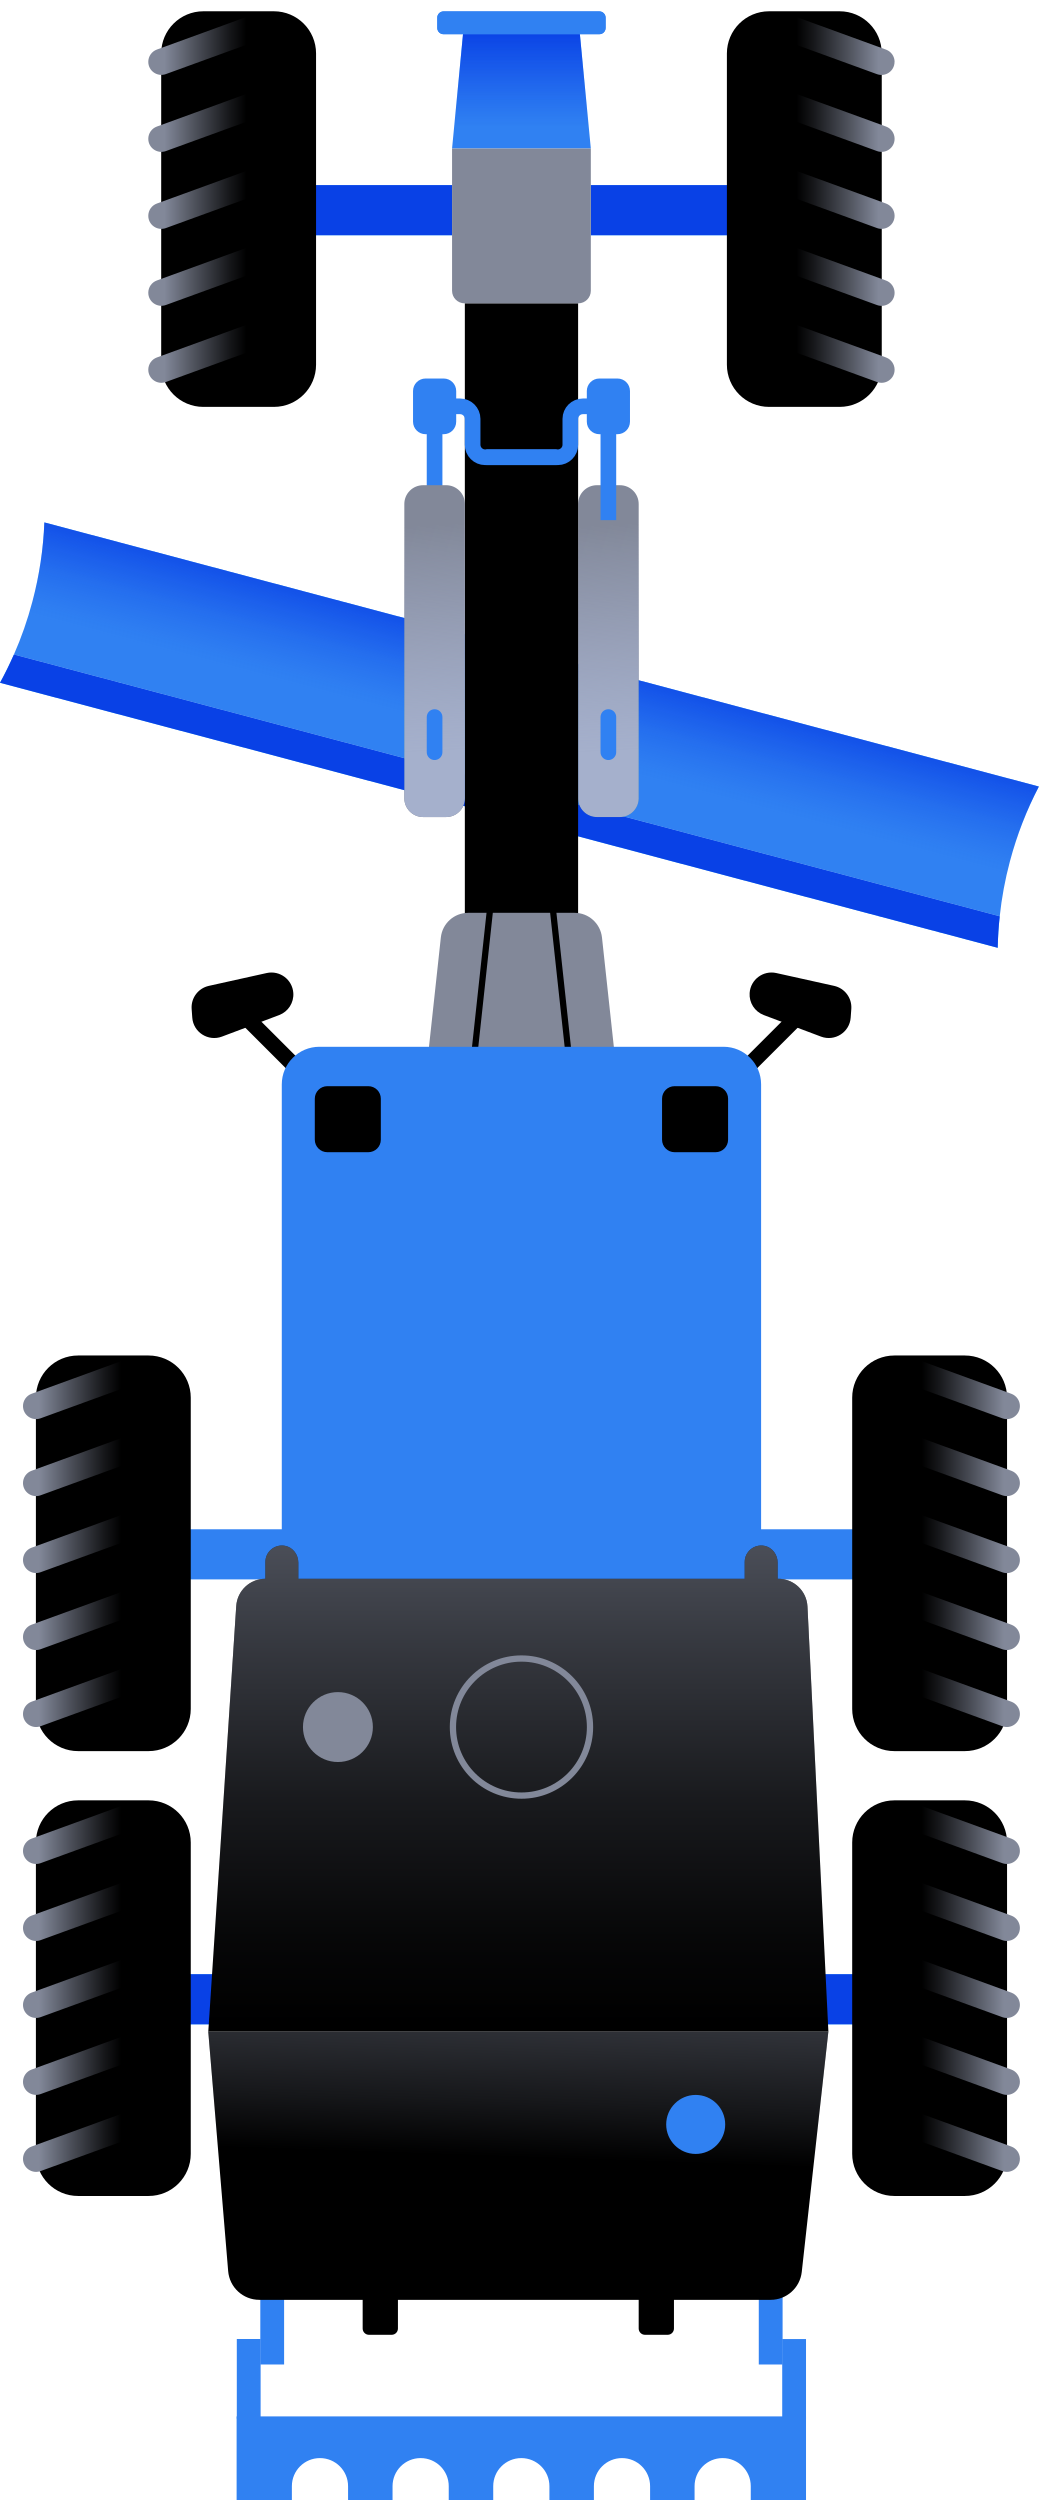
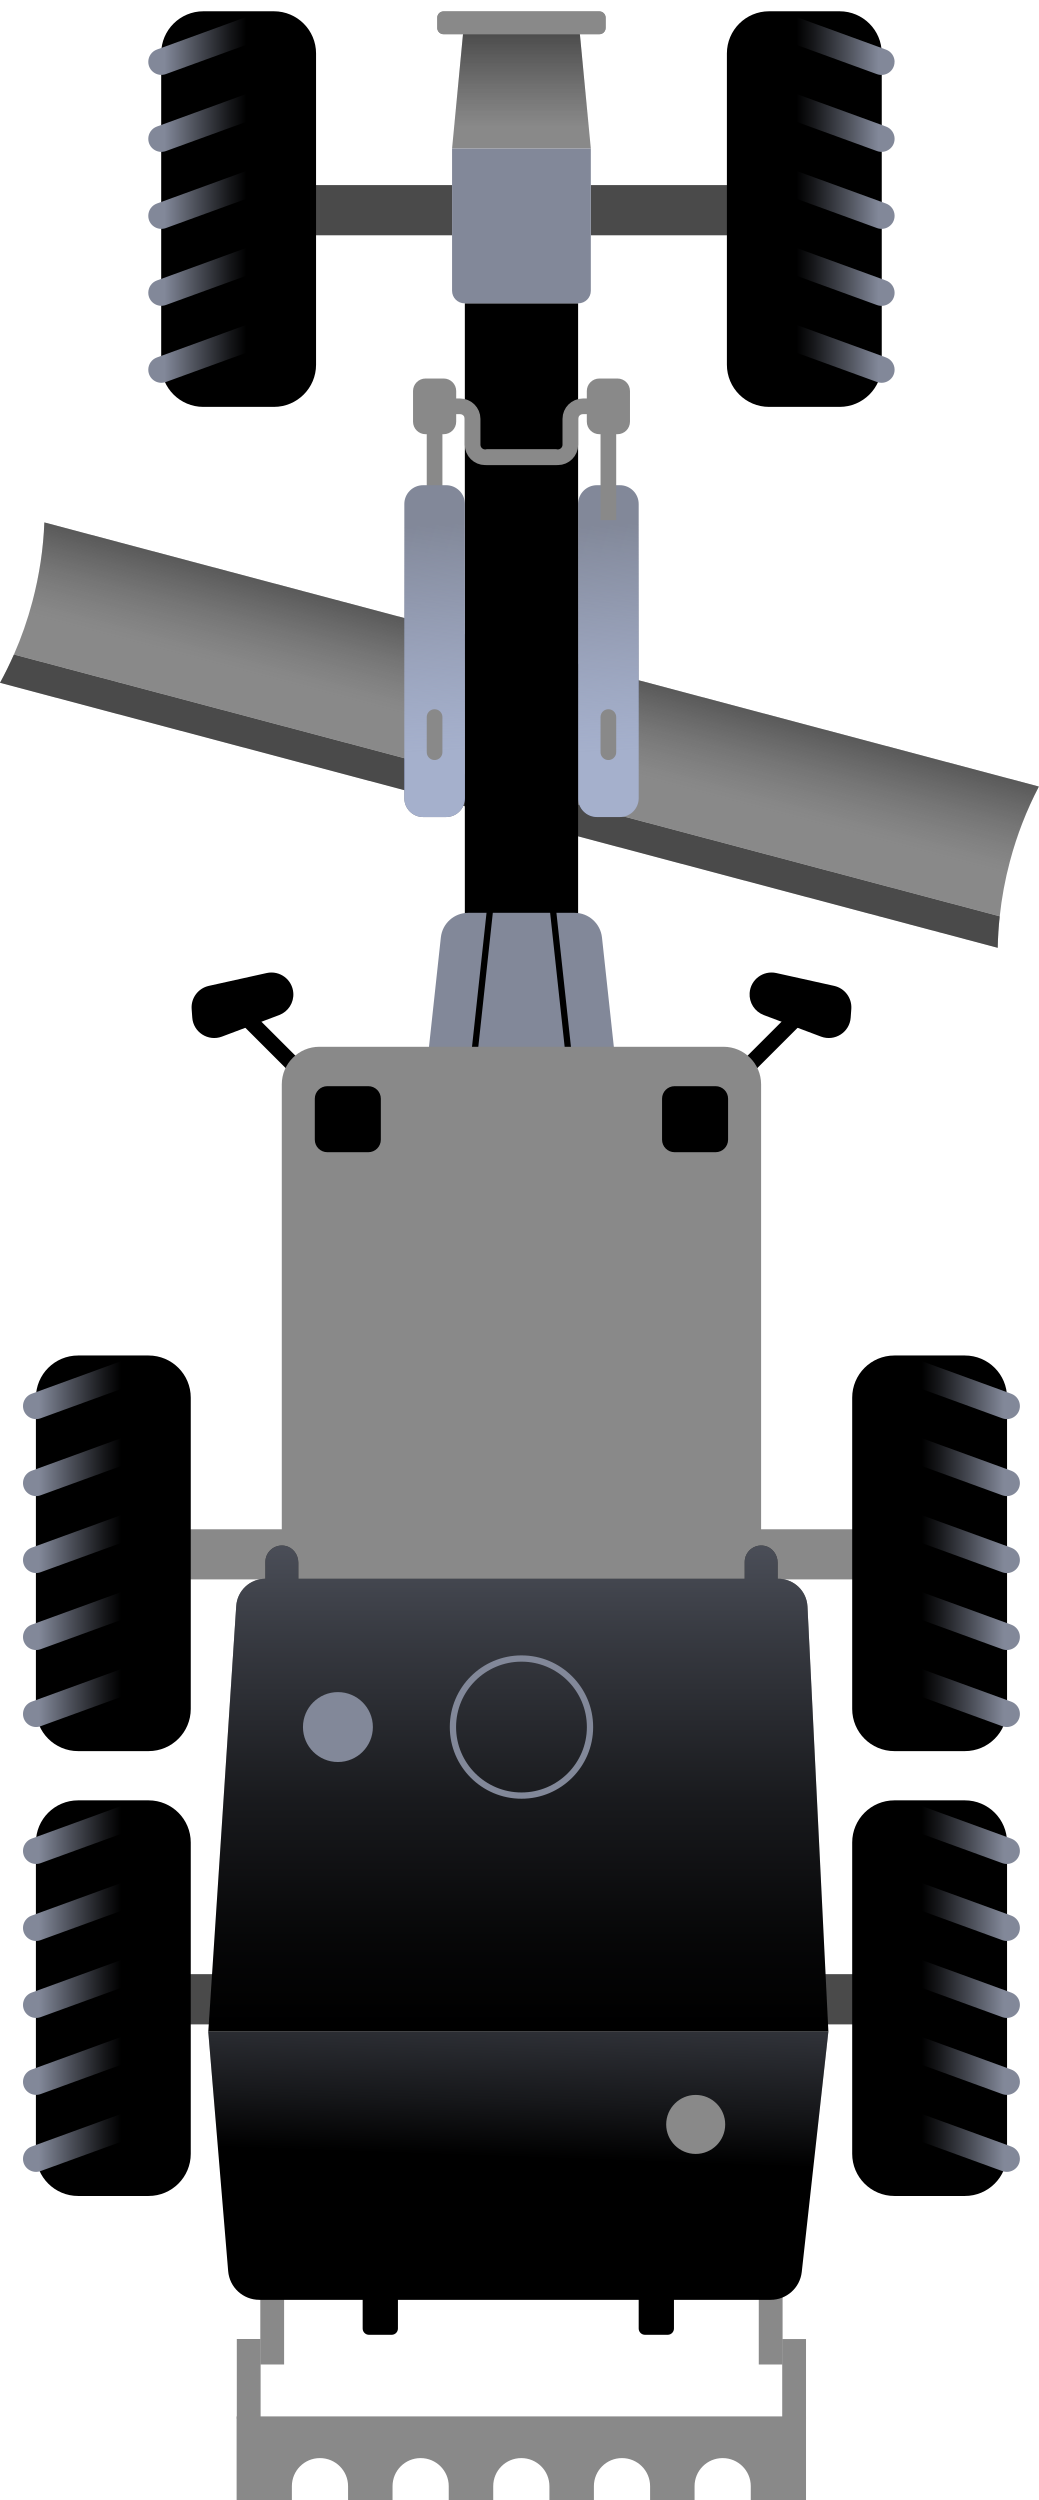
<svg xmlns="http://www.w3.org/2000/svg" xmlns:xlink="http://www.w3.org/1999/xlink" viewBox="0 0 165.82 399.06">
  <defs>
    <style>
      .cls-1, .cls-2, .cls-3, .cls-4, .cls-5, .cls-6, .cls-7 {
        fill: none;
      }

      .cls-1, .cls-2, .cls-3, .cls-7 {
-         stroke: #3081f2;
+         stroke: #898989;
      }

      .cls-1, .cls-2, .cls-7 {
        stroke-miterlimit: 10;
      }

      .cls-1, .cls-3, .cls-6 {
        stroke-width: 2.5px;
      }

      .cls-8 {
        fill: url(#linear-gradient-2);
      }

      .cls-8, .cls-9 {
        mix-blend-mode: overlay;
      }

      .cls-10 {
        fill: url(#linear-gradient-10);
      }

      .cls-11 {
        fill: url(#Orchid_12);
      }

      .cls-11, .cls-12, .cls-7, .cls-13 {
        mix-blend-mode: multiply;
      }

      .cls-2, .cls-7 {
        stroke-width: 8px;
      }

      .cls-14 {
        fill: url(#linear-gradient-4);
      }

      .cls-15 {
        fill: #828899;
      }

      .cls-16 {
        fill: url(#linear-gradient-3);
      }

      .cls-17, .cls-12 {
-         fill: #3081f2;
+         fill: #898989;
      }

      .cls-18 {
        fill: url(#linear-gradient-5);
      }

      .cls-3, .cls-4, .cls-5, .cls-6 {
        stroke-linecap: round;
        stroke-linejoin: round;
      }

      .cls-19 {
        isolation: isolate;
      }

      .cls-4, .cls-6 {
        stroke: #000;
      }

      .cls-20 {
        fill: url(#linear-gradient-8);
      }

      .cls-5 {
        stroke: #828899;
      }

      .cls-21 {
        fill: url(#linear-gradient-7);
      }

      .cls-22 {
        fill: url(#linear-gradient-11);
      }

      .cls-23 {
        fill: url(#linear-gradient-6);
      }

      .cls-13 {
        fill: url(#linear-gradient);
      }

      .cls-9 {
        fill: url(#linear-gradient-9);
      }
    </style>
    <linearGradient id="linear-gradient" x1="-293.34" y1="-442.75" x2="-293.34" y2="-424.58" gradientTransform="translate(257.19 604.41) rotate(14.87)" gradientUnits="userSpaceOnUse">
-       <stop offset="0" stop-color="#3081f2" />
-       <stop offset=".13" stop-color="#3081f2" stop-opacity=".82" />
-       <stop offset=".37" stop-color="#3081f2" stop-opacity=".53" />
-       <stop offset=".58" stop-color="#3081f2" stop-opacity=".3" />
-       <stop offset=".77" stop-color="#3081f2" stop-opacity=".14" />
-       <stop offset=".91" stop-color="#3081f2" stop-opacity=".04" />
-       <stop offset="1" stop-color="#3081f2" stop-opacity="0" />
+       <stop offset="0" stop-color="#898989" />
+       <stop offset=".13" stop-color="#898989" stop-opacity=".82" />
+       <stop offset=".37" stop-color="#898989" stop-opacity=".53" />
+       <stop offset=".58" stop-color="#898989" stop-opacity=".3" />
+       <stop offset=".77" stop-color="#898989" stop-opacity=".14" />
+       <stop offset=".91" stop-color="#898989" stop-opacity=".04" />
+       <stop offset="1" stop-color="#898989" stop-opacity="0" />
    </linearGradient>
    <linearGradient id="linear-gradient-2" x1="98.21" y1="124.61" x2="95.97" y2="82.45" gradientUnits="userSpaceOnUse">
      <stop offset=".11" stop-color="#a3aabf" />
      <stop offset=".21" stop-color="#a3aabf" stop-opacity=".94" />
      <stop offset=".37" stop-color="#a3aabf" stop-opacity=".79" />
      <stop offset=".59" stop-color="#a3aabf" stop-opacity=".53" />
      <stop offset=".85" stop-color="#a3aabf" stop-opacity=".19" />
      <stop offset=".97" stop-color="#a3aabf" stop-opacity="0" />
    </linearGradient>
    <linearGradient id="Orchid_12" data-name="Orchid 12" x1="83.24" y1="4.85" x2="83.24" y2="20.34" gradientUnits="userSpaceOnUse">
-       <stop offset="0" stop-color="#3081f2" />
-       <stop offset=".18" stop-color="#3081f2" stop-opacity=".8" />
-       <stop offset=".59" stop-color="#3081f2" stop-opacity=".38" />
-       <stop offset=".87" stop-color="#3081f2" stop-opacity=".11" />
-       <stop offset="1" stop-color="#3081f2" stop-opacity="0" />
+       <stop offset="0" stop-color="#898989" />
+       <stop offset=".18" stop-color="#898989" stop-opacity=".8" />
+       <stop offset=".59" stop-color="#898989" stop-opacity=".38" />
+       <stop offset=".87" stop-color="#898989" stop-opacity=".11" />
+       <stop offset="1" stop-color="#898989" stop-opacity="0" />
    </linearGradient>
    <linearGradient id="linear-gradient-3" x1="140.24" y1="30.55" x2="117.66" y2="30.55" gradientUnits="userSpaceOnUse">
      <stop offset="0" stop-color="#828899" />
      <stop offset=".22" stop-color="#828899" stop-opacity=".59" />
      <stop offset=".46" stop-color="#828899" stop-opacity=".17" />
      <stop offset=".58" stop-color="#828899" stop-opacity="0" />
    </linearGradient>
    <linearGradient id="linear-gradient-4" x1="-4320.67" y1="30.55" x2="-4343.25" y2="30.55" gradientTransform="translate(-4294.44) rotate(-180) scale(1 -1)" xlink:href="#linear-gradient-3" />
    <linearGradient id="linear-gradient-5" x1="160.24" y1="245.12" x2="137.66" y2="245.12" xlink:href="#linear-gradient-3" />
    <linearGradient id="linear-gradient-6" x1="-4300.67" y1="245.12" x2="-4323.25" y2="245.12" gradientTransform="translate(-4294.44) rotate(-180) scale(1 -1)" xlink:href="#linear-gradient-3" />
    <linearGradient id="linear-gradient-7" x1="160.24" y1="316.13" x2="137.66" y2="316.13" xlink:href="#linear-gradient-3" />
    <linearGradient id="linear-gradient-8" x1="-4300.67" y1="316.13" x2="-4323.25" y2="316.13" gradientTransform="translate(-4294.44) rotate(-180) scale(1 -1)" xlink:href="#linear-gradient-3" />
    <linearGradient id="linear-gradient-9" x1="70.47" y1="124.61" x2="68.24" y2="82.45" xlink:href="#linear-gradient-2" />
    <linearGradient id="linear-gradient-10" x1="84.31" y1="278.23" x2="81.95" y2="347.1" gradientUnits="userSpaceOnUse">
      <stop offset="0" stop-color="#828899" />
      <stop offset=".15" stop-color="#828899" stop-opacity=".89" />
      <stop offset=".43" stop-color="#828899" stop-opacity=".61" />
      <stop offset=".83" stop-color="#828899" stop-opacity=".17" />
      <stop offset=".96" stop-color="#828899" stop-opacity="0" />
    </linearGradient>
    <linearGradient id="linear-gradient-11" x1="82.74" y1="209" x2="82.74" y2="331.6" gradientUnits="userSpaceOnUse">
      <stop offset="0" stop-color="#828899" />
      <stop offset=".18" stop-color="#828899" stop-opacity=".73" />
      <stop offset=".43" stop-color="#828899" stop-opacity=".42" />
      <stop offset=".64" stop-color="#828899" stop-opacity=".19" />
      <stop offset=".82" stop-color="#828899" stop-opacity=".05" />
      <stop offset=".93" stop-color="#828899" stop-opacity="0" />
    </linearGradient>
  </defs>
  <g class="cls-19">
    <g id="Layer_2" data-name="Layer 2">
      <g id="artwork">
        <g>
          <g>
            <rect class="cls-17" x="121.12" y="364.7" width="3.8" height="12.73" />
            <rect class="cls-17" x="124.86" y="373.37" width="3.8" height="12.73" />
          </g>
          <g>
            <rect class="cls-17" x="41.55" y="364.7" width="3.8" height="12.73" transform="translate(86.9 742.13) rotate(-180)" />
            <rect class="cls-17" x="37.81" y="373.37" width="3.8" height="12.73" transform="translate(79.41 759.46) rotate(-180)" />
          </g>
          <g>
            <g>
              <line class="cls-6" x1="116.22" y1="173.38" x2="126.8" y2="162.81" />
              <path d="M131.06,165.47l-9.14-3.44c-1.45-.55-2.37-1.98-2.26-3.53h0c.15-2.14,2.16-3.64,4.25-3.18l9.24,2.05c1.7.38,2.86,1.94,2.74,3.67l-.1,1.39c-.16,2.34-2.54,3.86-4.73,3.04Z" />
            </g>
            <g>
              <line class="cls-6" x1="50.25" y1="173.38" x2="39.68" y2="162.81" />
              <path d="M35.42,165.47l9.14-3.44c1.45-.55,2.37-1.98,2.26-3.53h0c-.15-2.14-2.16-3.64-4.25-3.18l-9.24,2.05c-1.7.38-2.86,1.94-2.74,3.67l.1,1.39c.16,2.34,2.54,3.86,4.73,3.04Z" />
            </g>
          </g>
          <g>
            <g>
              <path class="cls-17" d="M161.21,137.47c-.78,2.94-1.32,5.87-1.63,8.8L2.22,104.48c1.19-2.7,2.17-5.51,2.95-8.45,1.12-4.22,1.75-8.45,1.91-12.64l158.75,42.16c-1.94,3.72-3.5,7.7-4.62,11.93Z" />
              <path class="cls-13" d="M161.21,137.47c-.78,2.94-1.32,5.87-1.63,8.8L2.22,104.48c1.19-2.7,2.17-5.51,2.95-8.45,1.12-4.22,1.75-8.45,1.91-12.64l158.75,42.16c-1.94,3.72-3.5,7.7-4.62,11.93Z" />
            </g>
            <g>
              <path class="cls-17" d="M159.26,151.29L0,108.99c.8-1.46,1.54-2.97,2.22-4.51l157.36,41.79c-.18,1.67-.29,3.35-.32,5.02Z" />
              <path class="cls-12" d="M159.26,151.29L0,108.99c.8-1.46,1.54-2.97,2.22-4.51l157.36,41.79c-.18,1.67-.29,3.35-.32,5.02Z" />
            </g>
          </g>
          <g>
            <rect class="cls-15" x="92.28" y="77.45" width="9.67" height="52.97" rx="3" ry="3" />
            <rect class="cls-8" x="92.28" y="77.45" width="9.67" height="52.97" rx="3" ry="3" />
          </g>
          <g>
            <polygon class="cls-17" points="94.31 23.71 72.16 23.71 74.16 2.82 92.31 2.82 94.31 23.71" />
            <polygon class="cls-11" points="94.31 23.71 72.16 23.71 74.16 2.82 92.31 2.82 94.31 23.71" />
          </g>
          <g>
            <rect class="cls-17" x="69.8" y="1.82" width="26.87" height="3.64" rx="1" ry="1" />
            <rect class="cls-17" x="69.8" y="1.82" width="26.87" height="3.64" rx="1" ry="1" />
          </g>
          <g>
            <g>
              <line class="cls-2" x1="125.31" y1="33.55" x2="94.31" y2="33.55" />
              <line class="cls-7" x1="125.31" y1="33.55" x2="94.31" y2="33.55" />
            </g>
            <g>
              <rect x="116.03" y="1.8" width="24.72" height="63.15" rx="6.73" ry="6.73" />
              <path class="cls-16" d="M142.8,9.88h0c0-.88-.55-1.66-1.37-1.96L120.02.13c-1.36-.49-2.8.51-2.8,1.96h0c0,.88.55,1.66,1.37,1.96l21.4,7.79c1.36.49,2.8-.51,2.8-1.96ZM142.8,22.16h0c0-.88-.55-1.66-1.37-1.96l-21.4-7.79c-1.36-.49-2.8.51-2.8,1.96h0c0,.88.55,1.66,1.37,1.96l21.4,7.79c1.36.49,2.8-.51,2.8-1.96ZM142.8,34.45h0c0-.88-.55-1.66-1.37-1.96l-21.4-7.79c-1.36-.49-2.8.51-2.8,1.96h0c0,.88.55,1.66,1.37,1.96l21.4,7.79c1.36.49,2.8-.51,2.8-1.96ZM142.8,46.74h0c0-.88-.55-1.66-1.37-1.96l-21.4-7.79c-1.36-.49-2.8.51-2.8,1.96h0c0,.88.55,1.66,1.37,1.96l21.4,7.79c1.36.49,2.8-.51,2.8-1.96ZM142.8,59.02h0c0-.88-.55-1.66-1.37-1.96l-21.4-7.79c-1.36-.49-2.8.51-2.8,1.96h0c0,.88.55,1.66,1.37,1.96l21.4,7.79c1.36.49,2.8-.51,2.8-1.96Z" />
            </g>
          </g>
          <g>
            <g>
              <line class="cls-2" x1="41.17" y1="33.55" x2="72.16" y2="33.55" />
              <line class="cls-7" x1="41.17" y1="33.55" x2="72.16" y2="33.55" />
            </g>
            <g>
              <rect x="25.73" y="1.8" width="24.72" height="63.15" rx="6.73" ry="6.73" />
              <path class="cls-14" d="M26.47,11.83l21.4-7.79c.82-.3,1.37-1.08,1.37-1.96h0c0-1.45-1.44-2.45-2.8-1.96l-21.4,7.79c-.82.3-1.37,1.08-1.37,1.96h0c0,1.45,1.44,2.45,2.8,1.96ZM26.47,24.12l21.4-7.79c.82-.3,1.37-1.08,1.37-1.96h0c0-1.45-1.44-2.45-2.8-1.96l-21.4,7.79c-.82.3-1.37,1.08-1.37,1.96h0c0,1.45,1.44,2.45,2.8,1.96ZM26.47,36.41l21.4-7.79c.82-.3,1.37-1.08,1.37-1.96h0c0-1.45-1.44-2.45-2.8-1.96l-21.4,7.79c-.82.3-1.37,1.08-1.37,1.96h0c0,1.45,1.44,2.45,2.8,1.96ZM26.47,48.69l21.4-7.79c.82-.3,1.37-1.08,1.37-1.96h0c0-1.45-1.44-2.45-2.8-1.96l-21.4,7.79c-.82.3-1.37,1.08-1.37,1.96h0c0,1.45,1.44,2.45,2.8,1.96ZM26.47,60.98l21.4-7.79c.82-.3,1.37-1.08,1.37-1.96h0c0-1.45-1.44-2.45-2.8-1.96l-21.4,7.79c-.82.3-1.37,1.08-1.37,1.96h0c0,1.45,1.44,2.45,2.8,1.96Z" />
            </g>
          </g>
          <g>
            <line class="cls-2" x1="145.31" y1="248.11" x2="114.31" y2="248.11" />
            <g>
              <rect x="136.03" y="216.37" width="24.72" height="63.15" rx="6.73" ry="6.73" />
              <path class="cls-18" d="M162.8,224.44h0c0-.88-.55-1.66-1.37-1.96l-21.4-7.79c-1.36-.49-2.8.51-2.8,1.96h0c0,.88.55,1.66,1.37,1.96l21.4,7.79c1.36.49,2.8-.51,2.8-1.96ZM162.8,236.73h0c0-.88-.55-1.66-1.37-1.96l-21.4-7.79c-1.36-.49-2.8.51-2.8,1.96h0c0,.88.55,1.66,1.37,1.96l21.4,7.79c1.36.49,2.8-.51,2.8-1.96ZM162.8,249.02h0c0-.88-.55-1.66-1.37-1.96l-21.4-7.79c-1.36-.49-2.8.51-2.8,1.96h0c0,.88.55,1.66,1.37,1.96l21.4,7.79c1.36.49,2.8-.51,2.8-1.96ZM162.8,261.3h0c0-.88-.55-1.66-1.37-1.96l-21.4-7.79c-1.36-.49-2.8.51-2.8,1.96h0c0,.88.55,1.66,1.37,1.96l21.4,7.79c1.36.49,2.8-.51,2.8-1.96ZM162.8,273.59h0c0-.88-.55-1.66-1.37-1.96l-21.4-7.79c-1.36-.49-2.8.51-2.8,1.96h0c0,.88.55,1.66,1.37,1.96l21.4,7.79c1.36.49,2.8-.51,2.8-1.96Z" />
            </g>
          </g>
          <g>
            <line class="cls-2" x1="21.17" y1="248.11" x2="52.16" y2="248.11" />
            <g>
              <rect x="5.73" y="216.37" width="24.72" height="63.15" rx="6.73" ry="6.73" />
              <path class="cls-23" d="M6.47,226.4l21.4-7.79c.82-.3,1.37-1.08,1.37-1.96h0c0-1.45-1.44-2.45-2.8-1.96l-21.4,7.79c-.82.3-1.37,1.08-1.37,1.96h0c0,1.45,1.44,2.45,2.8,1.96ZM6.47,238.69l21.4-7.79c.82-.3,1.37-1.08,1.37-1.96h0c0-1.45-1.44-2.45-2.8-1.96l-21.4,7.79c-.82.3-1.37,1.08-1.37,1.96h0c0,1.45,1.44,2.45,2.8,1.96ZM6.47,250.97l21.4-7.79c.82-.3,1.37-1.08,1.37-1.96h0c0-1.45-1.44-2.45-2.8-1.96l-21.4,7.79c-.82.3-1.37,1.08-1.37,1.96h0c0,1.45,1.44,2.45,2.8,1.96ZM6.47,263.26l21.4-7.79c.82-.3,1.37-1.08,1.37-1.96h0c0-1.45-1.44-2.45-2.8-1.96l-21.4,7.79c-.82.3-1.37,1.08-1.37,1.96h0c0,1.45,1.44,2.45,2.8,1.96ZM6.47,275.55l21.4-7.79c.82-.3,1.37-1.08,1.37-1.96h0c0-1.45-1.44-2.45-2.8-1.96l-21.4,7.79c-.82.3-1.37,1.08-1.37,1.96h0c0,1.45,1.44,2.45,2.8,1.96Z" />
            </g>
          </g>
          <g>
            <g>
              <line class="cls-2" x1="145.31" y1="319.13" x2="114.31" y2="319.13" />
              <line class="cls-7" x1="145.31" y1="319.13" x2="114.31" y2="319.13" />
            </g>
            <g>
              <rect x="136.03" y="287.38" width="24.72" height="63.15" rx="6.73" ry="6.73" />
              <path class="cls-21" d="M162.8,295.45h0c0-.88-.55-1.66-1.37-1.96l-21.4-7.79c-1.36-.49-2.8.51-2.8,1.96h0c0,.88.55,1.66,1.37,1.96l21.4,7.79c1.36.49,2.8-.51,2.8-1.96ZM162.8,307.74h0c0-.88-.55-1.66-1.37-1.96l-21.4-7.79c-1.36-.49-2.8.51-2.8,1.96h0c0,.88.55,1.66,1.37,1.96l21.4,7.79c1.36.49,2.8-.51,2.8-1.96ZM162.8,320.03h0c0-.88-.55-1.66-1.37-1.96l-21.4-7.79c-1.36-.49-2.8.51-2.8,1.96h0c0,.88.55,1.66,1.37,1.96l21.4,7.79c1.36.49,2.8-.51,2.8-1.96ZM162.8,332.31h0c0-.88-.55-1.66-1.37-1.96l-21.4-7.79c-1.36-.49-2.8.51-2.8,1.96h0c0,.88.55,1.66,1.37,1.96l21.4,7.79c1.36.49,2.8-.51,2.8-1.96ZM162.8,344.6h0c0-.88-.55-1.66-1.37-1.96l-21.4-7.79c-1.36-.49-2.8.51-2.8,1.96h0c0,.88.55,1.66,1.37,1.96l21.4,7.79c1.36.49,2.8-.51,2.8-1.96Z" />
            </g>
          </g>
          <g>
            <g>
              <line class="cls-2" x1="21.17" y1="319.13" x2="52.16" y2="319.13" />
              <line class="cls-7" x1="21.17" y1="319.13" x2="52.16" y2="319.13" />
            </g>
            <g>
              <rect x="5.73" y="287.38" width="24.72" height="63.15" rx="6.73" ry="6.73" />
              <path class="cls-20" d="M6.47,297.41l21.4-7.79c.82-.3,1.37-1.08,1.37-1.96h0c0-1.45-1.44-2.45-2.8-1.96l-21.4,7.79c-.82.3-1.37,1.08-1.37,1.96h0c0,1.45,1.44,2.45,2.8,1.96ZM6.47,309.7l21.4-7.79c.82-.3,1.37-1.08,1.37-1.96h0c0-1.45-1.44-2.45-2.8-1.96l-21.4,7.79c-.82.3-1.37,1.08-1.37,1.96h0c0,1.45,1.44,2.45,2.8,1.96ZM6.47,321.99l21.4-7.79c.82-.3,1.37-1.08,1.37-1.96h0c0-1.45-1.44-2.45-2.8-1.96l-21.4,7.79c-.82.3-1.37,1.08-1.37,1.96h0c0,1.45,1.44,2.45,2.8,1.96ZM6.47,334.27l21.4-7.79c.82-.3,1.37-1.08,1.37-1.96h0c0-1.45-1.44-2.45-2.8-1.96l-21.4,7.79c-.82.3-1.37,1.08-1.37,1.96h0c0,1.45,1.44,2.45,2.8,1.96ZM6.47,346.56l21.4-7.79c.82-.3,1.37-1.08,1.37-1.96h0c0-1.45-1.44-2.45-2.8-1.96l-21.4,7.79c-.82.3-1.37,1.08-1.37,1.96h0c0,1.45,1.44,2.45,2.8,1.96Z" />
            </g>
          </g>
          <rect x="74.2" y="48.41" width="18.08" height="98.81" />
          <path class="cls-15" d="M91.73,145.71h-16.99c-2.25,0-4.13,1.69-4.37,3.93l-2.35,21.67c-.28,2.6,1.76,4.87,4.37,4.87h21.68c2.62,0,4.66-2.27,4.37-4.87l-2.35-21.67c-.24-2.23-2.13-3.93-4.37-3.93Z" />
          <g>
            <line class="cls-4" x1="91.45" y1="174.64" x2="88.15" y2="144.17" />
            <line class="cls-4" x1="75.03" y1="174.64" x2="78.33" y2="144.17" />
          </g>
          <path class="cls-17" d="M50.98,167.09h64.51c3.31,0,6,2.69,6,6v90.46H44.98v-90.46c0-3.31,2.69-6,6-6Z" />
          <path class="cls-15" d="M72.16,23.71h22.15v22.71c0,1.1-.9,2-2,2h-18.15c-1.1,0-2-.9-2-2v-22.71h0Z" />
          <g>
            <rect class="cls-17" x="93.67" y="60.42" width="6.89" height="8.89" rx="2" ry="2" />
            <path class="cls-1" d="M97.11,83.03v-18.17h-4.07c-1.1,0-2,.9-2,2v4.13c0,1.1-.9,2-2,2h-11.42" />
          </g>
          <g>
            <rect class="cls-17" x="65.93" y="60.42" width="6.89" height="8.89" rx="2" ry="2" transform="translate(138.75 129.73) rotate(-180)" />
            <path class="cls-1" d="M69.37,83.03v-18.17h4.07c1.1,0,2,.9,2,2v4.13c0,1.1.9,2,2,2h11.42" />
          </g>
          <g>
            <rect class="cls-15" x="64.54" y="77.45" width="9.67" height="52.97" rx="3" ry="3" />
            <rect class="cls-9" x="64.54" y="77.45" width="9.67" height="52.97" rx="3" ry="3" />
          </g>
          <line class="cls-3" x1="97.11" y1="114.46" x2="97.11" y2="120.07" />
          <line class="cls-3" x1="69.37" y1="114.46" x2="69.37" y2="120.07" />
          <g>
            <g>
              <path d="M33.25,324.26h98.98l-4.25,38.4c-.28,2.53-2.42,4.45-4.97,4.45H41.4c-2.6,0-4.77-1.99-4.98-4.59l-3.18-38.26Z" />
              <path class="cls-10" d="M33.25,324.26h98.98l-4.25,38.4c-.28,2.53-2.42,4.45-4.97,4.45H41.4c-2.6,0-4.77-1.99-4.98-4.59l-3.18-38.26Z" />
            </g>
            <g>
              <path d="M124.24,252.01h-.11v-2.58c0-1.27-.86-2.44-2.11-2.68-1.68-.32-3.15.96-3.15,2.58v2.68H47.62v-2.58c0-1.27-.86-2.44-2.11-2.68-1.68-.32-3.15.96-3.15,2.58v2.68h0c-2.46,0-4.49,1.9-4.65,4.35l-4.46,67.9h98.98l-3.34-67.82c-.12-2.48-2.17-4.43-4.65-4.43Z" />
              <path class="cls-22" d="M124.24,252.01h-.11v-2.58c0-1.27-.86-2.44-2.11-2.68-1.68-.32-3.15.96-3.15,2.58v2.68H47.62v-2.58c0-1.27-.86-2.44-2.11-2.68-1.68-.32-3.15.96-3.15,2.58v2.68h0c-2.46,0-4.49,1.9-4.65,4.35l-4.46,67.9h98.98l-3.34-67.82c-.12-2.48-2.17-4.43-4.65-4.43Z" />
            </g>
          </g>
          <circle class="cls-17" cx="111.05" cy="339.11" r="4.71" />
          <circle class="cls-5" cx="83.24" cy="275.68" r="10.94" />
          <circle class="cls-15" cx="53.94" cy="275.68" r="5.58" />
          <g>
            <rect x="50.25" y="173.38" width="10.54" height="10.54" rx="2" ry="2" />
            <rect x="105.68" y="173.38" width="10.54" height="10.54" rx="2" ry="2" />
          </g>
          <path class="cls-17" d="M128.66,385.72v13.34h-8.82v-2.21c0-2.47-2.01-4.48-4.49-4.48s-4.48,2.01-4.48,4.48v2.21h-7.1v-2.21c0-2.47-2.01-4.48-4.49-4.48s-4.48,2.01-4.48,4.48v2.21h-7.1v-2.21c0-2.47-2.01-4.48-4.49-4.48s-4.48,2.01-4.48,4.48v2.21h-7.1v-2.21c0-2.47-2.01-4.48-4.49-4.48s-4.48,2.01-4.48,4.48v2.21h-7.1v-2.21c0-2.47-2.01-4.48-4.49-4.48s-4.48,2.01-4.48,4.48v2.21h-8.82v-13.34h90.85Z" />
          <g>
            <path d="M57.89,363.78h5.63v7.91c0,.55-.45,1-1,1h-3.63c-.55,0-1-.45-1-1v-7.91h0Z" />
            <path d="M101.95,363.78h5.63v7.91c0,.55-.45,1-1,1h-3.63c-.55,0-1-.45-1-1v-7.91h0Z" />
          </g>
        </g>
      </g>
    </g>
  </g>
</svg>
